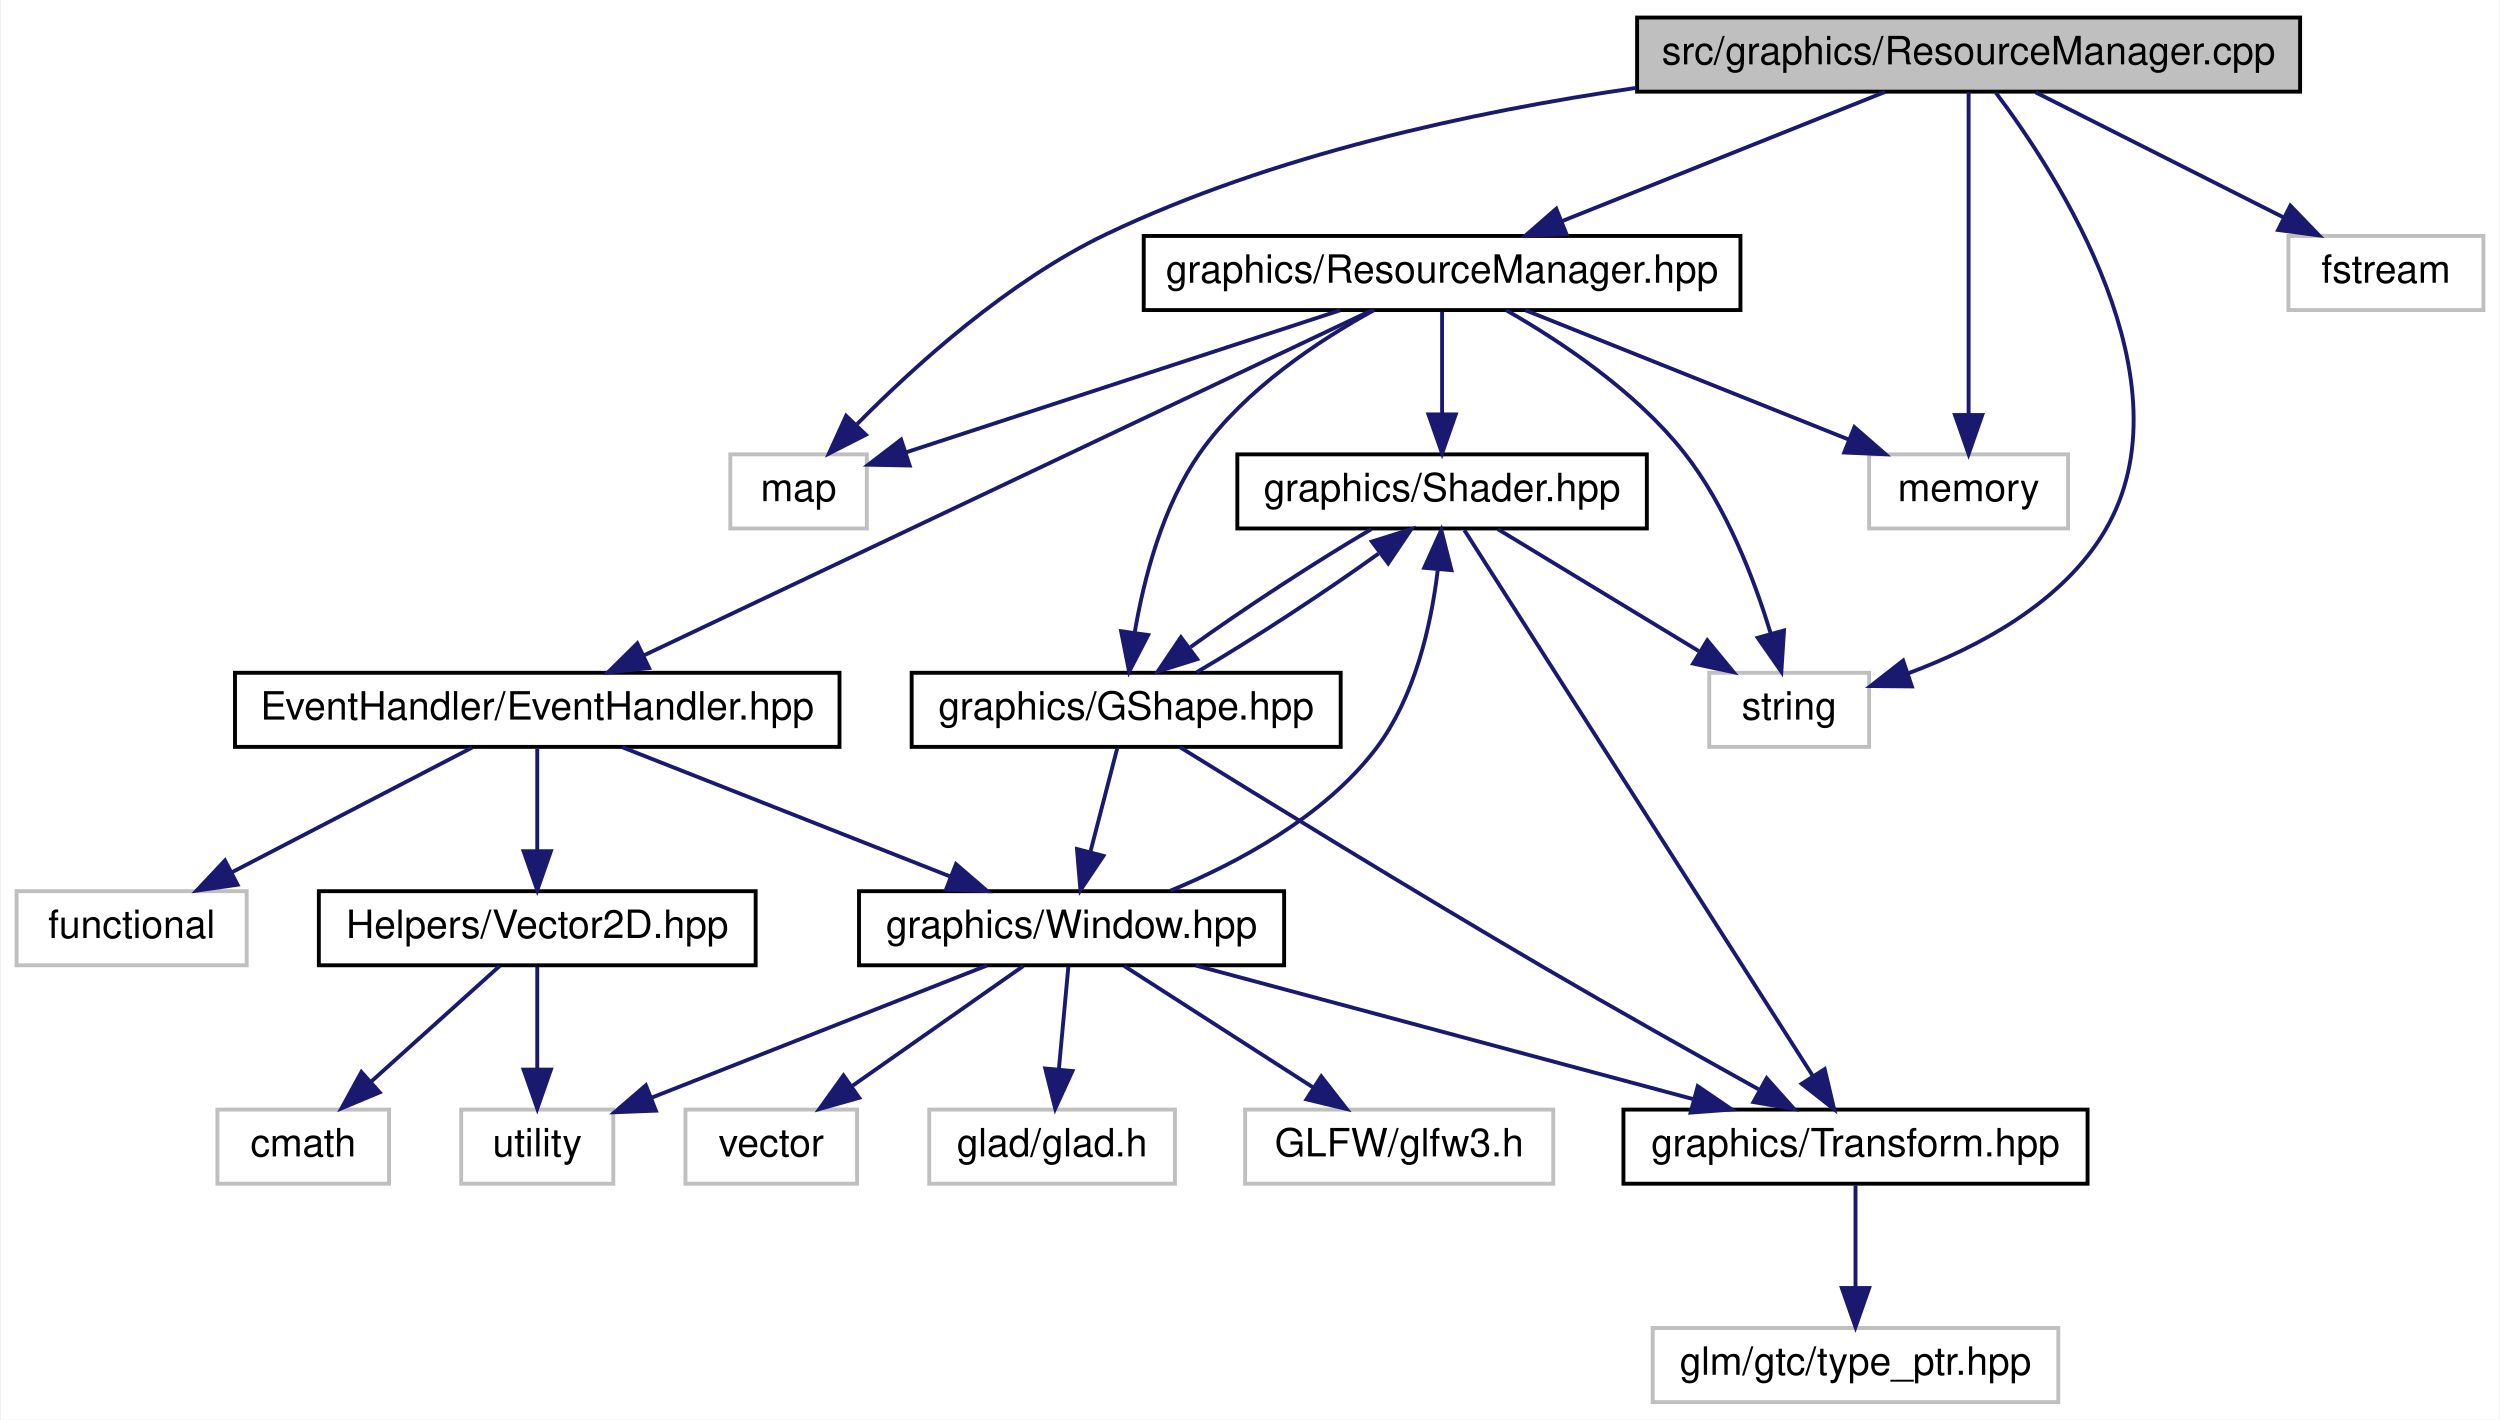
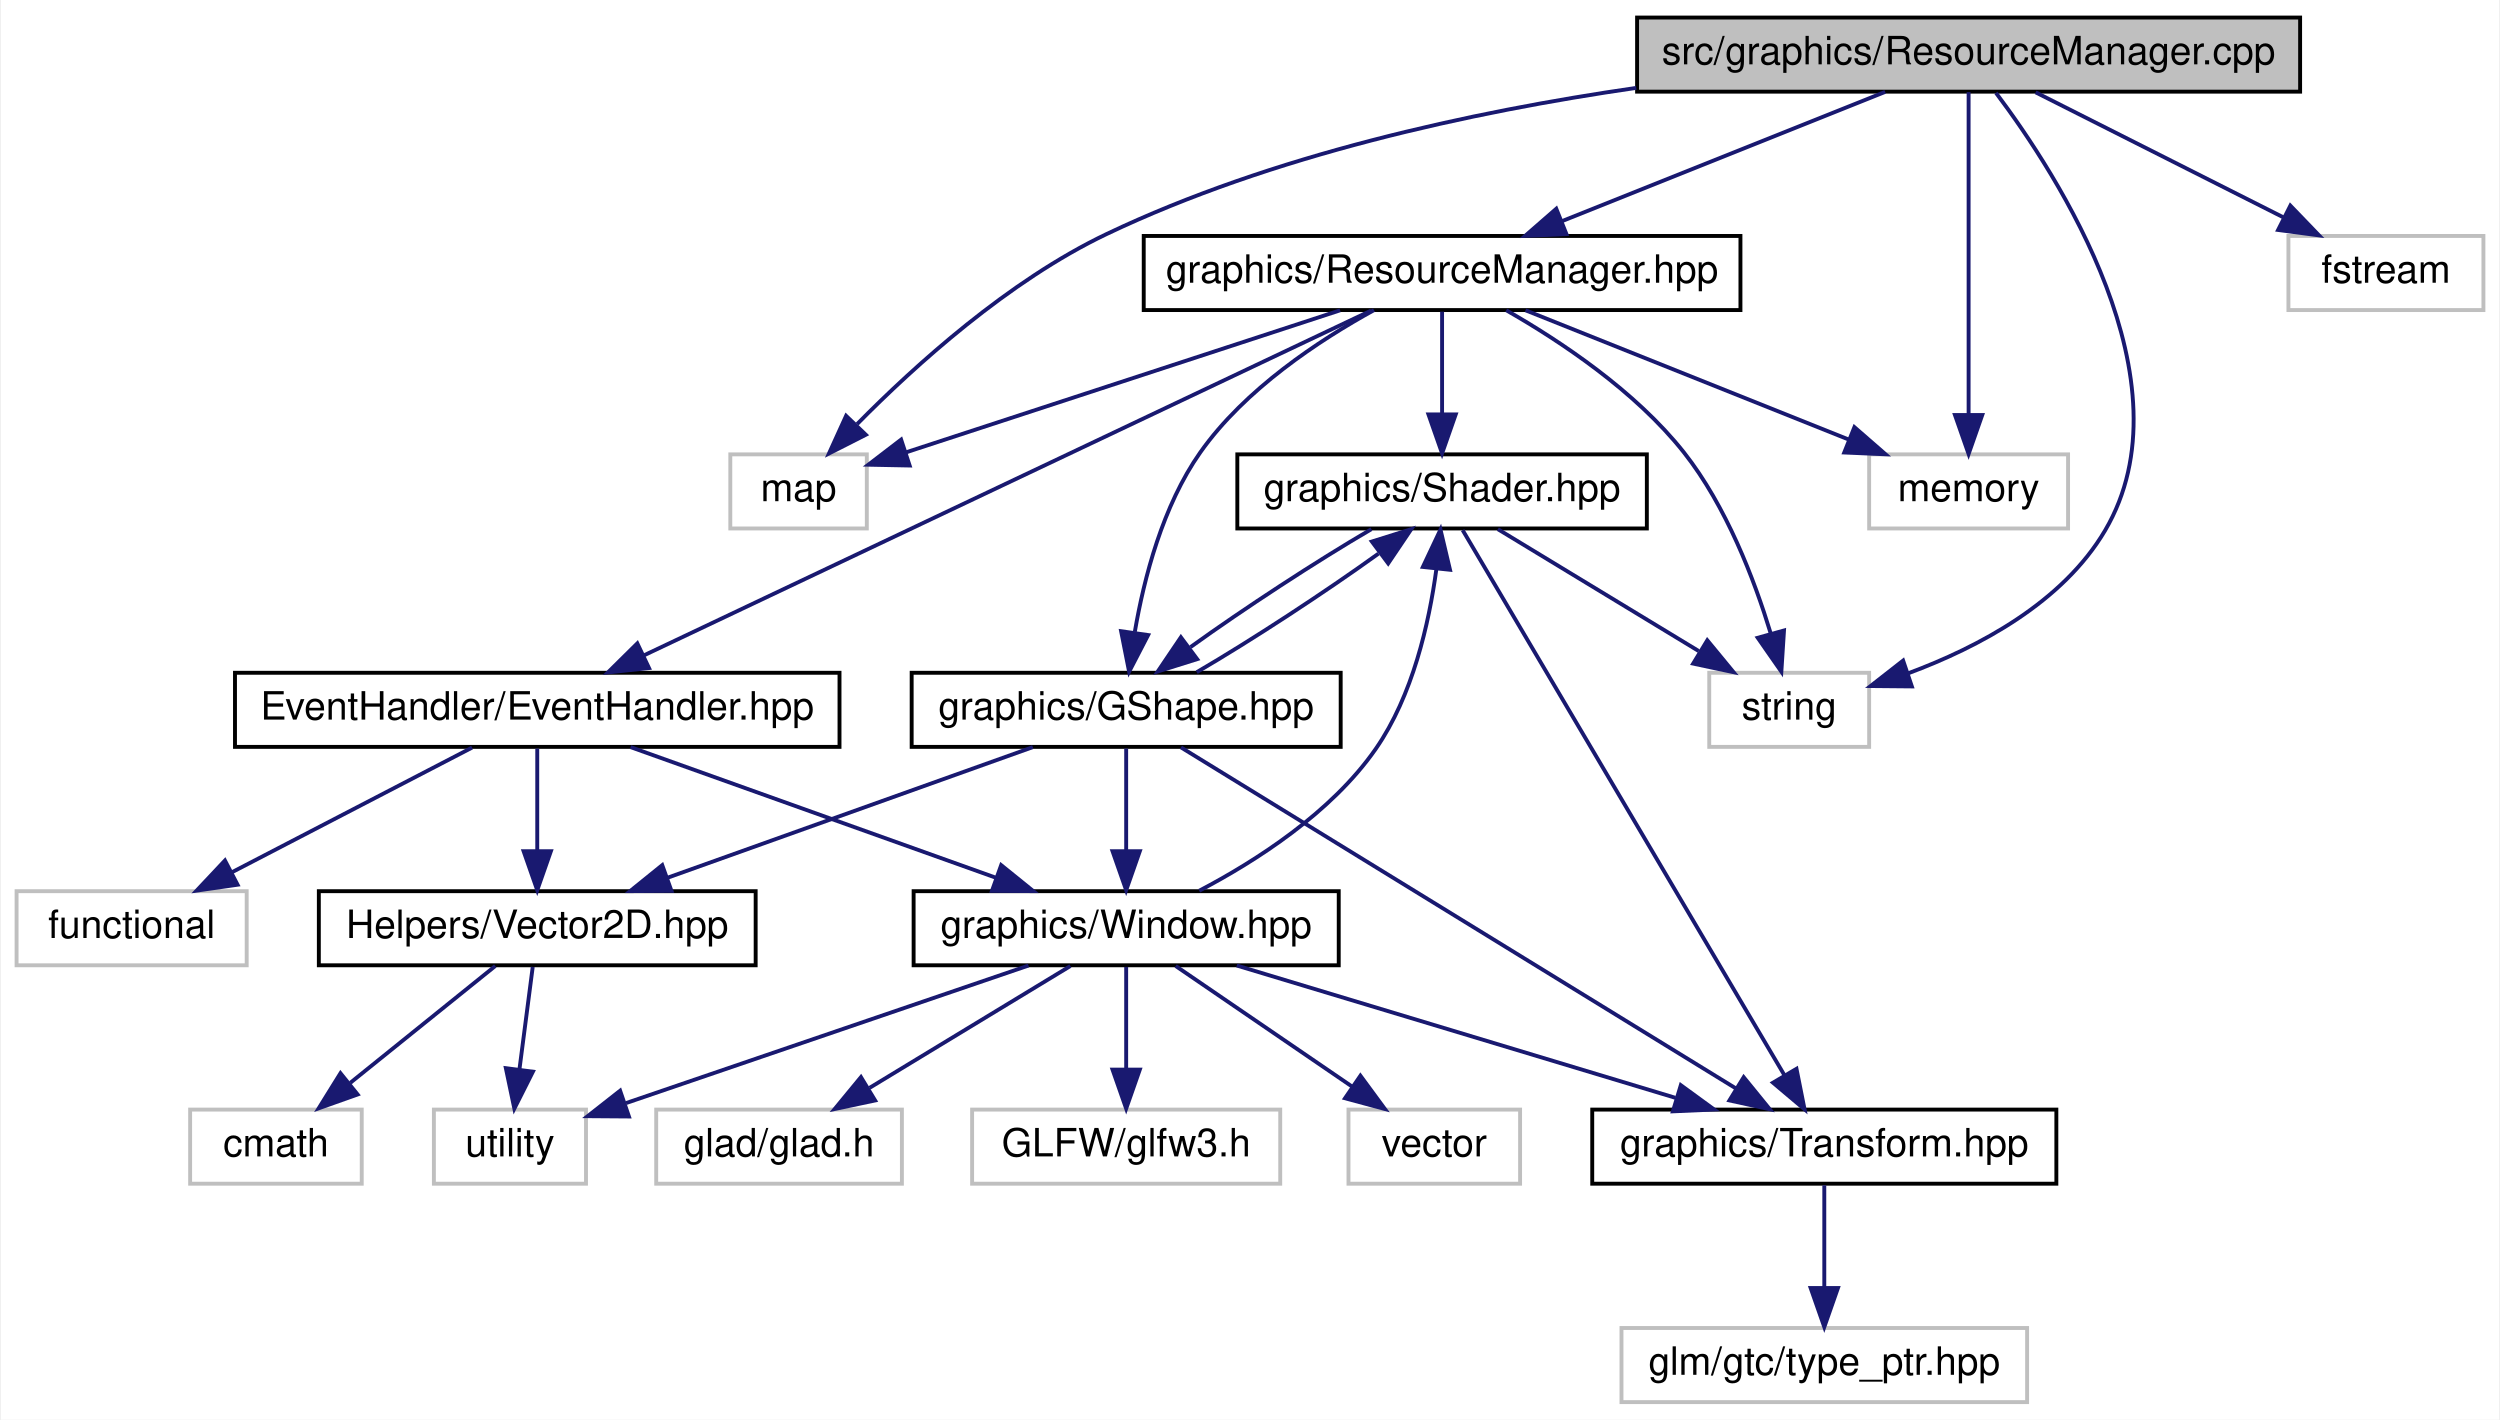
<svg xmlns="http://www.w3.org/2000/svg" xmlns:xlink="http://www.w3.org/1999/xlink" width="641pt" height="364pt" viewBox="0.00 0.00 640.50 364.00">
  <g id="graph0" class="graph" transform="scale(1 1) rotate(0) translate(4 360)">
    <polygon fill="white" stroke="transparent" points="-4,4 -4,-360 636.5,-360 636.5,4 -4,4" />
    <g id="node1" class="node">
      <g id="a_node1">
        <a xlink:title=" ">
          <polygon fill="#bfbfbf" stroke="black" points="415.5,-336.5 415.5,-355.5 585.5,-355.5 585.5,-336.5 415.5,-336.5" />
          <text text-anchor="middle" x="500.5" y="-343.5" font-family="Helvetica,sans-Serif" font-size="10.00">src/graphics/ResourceManager.cpp</text>
        </a>
      </g>
    </g>
    <g id="node2" class="node">
      <g id="a_node2">
        <a xlink:href="_resource_manager_8hpp.html" target="_top" xlink:title=" ">
          <polygon fill="white" stroke="black" points="289,-280.5 289,-299.5 442,-299.5 442,-280.5 289,-280.5" />
          <text text-anchor="middle" x="365.5" y="-287.5" font-family="Helvetica,sans-Serif" font-size="10.00">graphics/ResourceManager.hpp</text>
        </a>
      </g>
    </g>
    <g id="edge1" class="edge">
      <path fill="none" stroke="midnightblue" d="M479.11,-336.44C456.79,-327.52 421.6,-313.44 396.29,-303.32" />
      <polygon fill="midnightblue" stroke="midnightblue" points="397.38,-299.98 386.79,-299.52 394.78,-306.48 397.38,-299.98" />
    </g>
    <g id="node3" class="node">
      <g id="a_node3">
        <a xlink:title=" ">
          <polygon fill="white" stroke="#bfbfbf" points="183,-224.5 183,-243.5 218,-243.5 218,-224.5 183,-224.5" />
          <text text-anchor="middle" x="200.5" y="-231.5" font-family="Helvetica,sans-Serif" font-size="10.00">map</text>
        </a>
      </g>
    </g>
-     <g id="edge26" class="edge">
+     <g id="edge27" class="edge">
      <path fill="none" stroke="midnightblue" d="M415.3,-337.47C372.91,-331.32 321.83,-320.17 279.5,-300 254.34,-288.01 230.34,-266.29 215.53,-251.28" />
      <polygon fill="midnightblue" stroke="midnightblue" points="217.75,-248.53 208.3,-243.73 212.69,-253.38 217.75,-248.53" />
    </g>
    <g id="node4" class="node">
      <g id="a_node4">
        <a xlink:title=" ">
          <polygon fill="white" stroke="#bfbfbf" points="434,-168.5 434,-187.5 475,-187.5 475,-168.5 434,-168.5" />
          <text text-anchor="middle" x="454.5" y="-175.5" font-family="Helvetica,sans-Serif" font-size="10.00">string</text>
        </a>
      </g>
    </g>
-     <g id="edge27" class="edge">
+     <g id="edge28" class="edge">
      <path fill="none" stroke="midnightblue" d="M507.51,-336.2C523.16,-315.4 557.9,-262.07 535.5,-224 524.62,-205.52 503.11,-194.08 484.99,-187.36" />
      <polygon fill="midnightblue" stroke="midnightblue" points="485.95,-184 475.36,-184.1 483.71,-190.63 485.95,-184" />
    </g>
    <g id="node5" class="node">
      <g id="a_node5">
        <a xlink:title=" ">
          <polygon fill="white" stroke="#bfbfbf" points="475,-224.5 475,-243.5 526,-243.5 526,-224.5 475,-224.5" />
          <text text-anchor="middle" x="500.5" y="-231.5" font-family="Helvetica,sans-Serif" font-size="10.00">memory</text>
        </a>
      </g>
    </g>
-     <g id="edge28" class="edge">
+     <g id="edge29" class="edge">
      <path fill="none" stroke="midnightblue" d="M500.5,-336.37C500.5,-318.62 500.5,-277.67 500.5,-253.6" />
      <polygon fill="midnightblue" stroke="midnightblue" points="504,-253.59 500.5,-243.59 497,-253.59 504,-253.59" />
    </g>
    <g id="node19" class="node">
      <g id="a_node19">
        <a xlink:title=" ">
          <polygon fill="white" stroke="#bfbfbf" points="582.5,-280.5 582.5,-299.5 632.5,-299.5 632.5,-280.5 582.5,-280.5" />
          <text text-anchor="middle" x="607.5" y="-287.5" font-family="Helvetica,sans-Serif" font-size="10.00">fstream</text>
        </a>
      </g>
    </g>
-     <g id="edge29" class="edge">
+     <g id="edge30" class="edge">
      <path fill="none" stroke="midnightblue" d="M517.69,-336.32C534.85,-327.66 561.45,-314.24 581.25,-304.25" />
      <polygon fill="midnightblue" stroke="midnightblue" points="583,-307.28 590.35,-299.65 579.85,-301.04 583,-307.28" />
    </g>
    <g id="edge2" class="edge">
      <path fill="none" stroke="midnightblue" d="M339.36,-280.44C308.98,-270.5 259.1,-254.18 228.11,-244.04" />
      <polygon fill="midnightblue" stroke="midnightblue" points="228.98,-240.64 218.39,-240.85 226.8,-247.29 228.98,-240.64" />
    </g>
    <g id="edge3" class="edge">
      <path fill="none" stroke="midnightblue" d="M381.95,-280.45C395.72,-272.59 415.05,-259.76 427.5,-244 438.37,-230.23 445.54,-211.45 449.75,-197.62" />
      <polygon fill="midnightblue" stroke="midnightblue" points="453.17,-198.35 452.49,-187.78 446.43,-196.47 453.17,-198.35" />
    </g>
    <g id="edge4" class="edge">
      <path fill="none" stroke="midnightblue" d="M386.89,-280.44C409.21,-271.52 444.4,-257.44 469.71,-247.32" />
      <polygon fill="midnightblue" stroke="midnightblue" points="471.22,-250.48 479.21,-243.52 468.62,-243.98 471.22,-250.48" />
    </g>
    <g id="node6" class="node">
      <g id="a_node6">
        <a xlink:href="_shader_8hpp.html" target="_top" xlink:title=" ">
          <polygon fill="white" stroke="black" points="313,-224.5 313,-243.5 418,-243.5 418,-224.5 313,-224.5" />
          <text text-anchor="middle" x="365.5" y="-231.5" font-family="Helvetica,sans-Serif" font-size="10.00">graphics/Shader.hpp</text>
        </a>
      </g>
    </g>
    <g id="edge5" class="edge">
      <path fill="none" stroke="midnightblue" d="M365.5,-280.08C365.5,-273.01 365.5,-262.86 365.5,-253.99" />
      <polygon fill="midnightblue" stroke="midnightblue" points="369,-253.75 365.5,-243.75 362,-253.75 369,-253.75" />
    </g>
    <g id="node7" class="node">
      <g id="a_node7">
        <a xlink:href="_g_shape_8hpp.html" target="_top" xlink:title=" ">
          <polygon fill="white" stroke="black" points="229.5,-168.5 229.5,-187.5 339.5,-187.5 339.5,-168.5 229.5,-168.5" />
          <text text-anchor="middle" x="284.5" y="-175.5" font-family="Helvetica,sans-Serif" font-size="10.00">graphics/GShape.hpp</text>
        </a>
      </g>
    </g>
-     <g id="edge19" class="edge">
+     <g id="edge22" class="edge">
      <path fill="none" stroke="midnightblue" d="M348.04,-280.48C334.04,-272.79 314.91,-260.2 303.5,-244 293.87,-230.33 289.08,-211.8 286.72,-198.01" />
      <polygon fill="midnightblue" stroke="midnightblue" points="290.13,-197.17 285.26,-187.77 283.2,-198.16 290.13,-197.17" />
    </g>
-     <g id="node15" class="node">
-       <g id="a_node15">
+     <g id="node17" class="node">
+       <g id="a_node17">
        <a xlink:href="_event_handler_8hpp.html" target="_top" xlink:title=" ">
          <polygon fill="white" stroke="black" points="56,-168.5 56,-187.5 211,-187.5 211,-168.5 56,-168.5" />
          <text text-anchor="middle" x="133.5" y="-175.5" font-family="Helvetica,sans-Serif" font-size="10.00">EventHandler/EventHandler.hpp</text>
        </a>
      </g>
    </g>
-     <g id="edge20" class="edge">
+     <g id="edge23" class="edge">
      <path fill="none" stroke="midnightblue" d="M347.3,-280.37C306.72,-261.13 208.68,-214.65 160.77,-191.93" />
      <polygon fill="midnightblue" stroke="midnightblue" points="162.16,-188.71 151.62,-187.59 159.16,-195.04 162.16,-188.71" />
    </g>
    <g id="edge6" class="edge">
      <path fill="none" stroke="midnightblue" d="M379.8,-224.32C393.68,-215.9 414.99,-202.97 431.3,-193.07" />
      <polygon fill="midnightblue" stroke="midnightblue" points="433.5,-195.83 440.24,-187.65 429.87,-189.85 433.5,-195.83" />
    </g>
    <g id="edge7" class="edge">
      <path fill="none" stroke="midnightblue" d="M347.37,-224.32C333.4,-216.18 314.54,-203.84 301,-194.09" />
      <polygon fill="midnightblue" stroke="midnightblue" points="302.71,-191 292.6,-187.83 298.53,-196.61 302.71,-191" />
    </g>
    <g id="node13" class="node">
      <g id="a_node13">
        <a xlink:href="_transform_8hpp.html" target="_top" xlink:title=" ">
-           <polygon fill="white" stroke="black" points="412,-56.5 412,-75.5 531,-75.5 531,-56.5 412,-56.5" />
-           <text text-anchor="middle" x="471.5" y="-63.5" font-family="Helvetica,sans-Serif" font-size="10.00">graphics/Transform.hpp</text>
-         </a>
-       </g>
-     </g>
-     <g id="edge18" class="edge">
-       <path fill="none" stroke="midnightblue" d="M371.2,-224.08C388.1,-197.61 438.16,-119.21 460.51,-84.21" />
-       <polygon fill="midnightblue" stroke="midnightblue" points="463.6,-85.88 466.03,-75.57 457.7,-82.11 463.6,-85.88" />
+           <polygon fill="white" stroke="black" points="404,-56.5 404,-75.5 523,-75.5 523,-56.5 404,-56.5" />
+           <text text-anchor="middle" x="463.5" y="-63.5" font-family="Helvetica,sans-Serif" font-size="10.00">graphics/Transform.hpp</text>
+         </a>
+       </g>
+     </g>
+     <g id="edge21" class="edge">
+       <path fill="none" stroke="midnightblue" d="M370.77,-224.08C386.4,-197.61 432.68,-119.21 453.34,-84.21" />
+       <polygon fill="midnightblue" stroke="midnightblue" points="456.37,-85.96 458.44,-75.57 450.34,-82.4 456.37,-85.96" />
    </g>
    <g id="edge16" class="edge">
      <path fill="none" stroke="midnightblue" d="M302.59,-187.65C316.64,-195.83 335.64,-208.28 349.2,-218.06" />
      <polygon fill="midnightblue" stroke="midnightblue" points="347.49,-221.15 357.6,-224.32 351.68,-215.54 347.49,-221.15" />
    </g>
    <g id="node8" class="node">
      <g id="a_node8">
        <a xlink:href="_window_8hpp.html" target="_top" xlink:title=" ">
-           <polygon fill="white" stroke="black" points="216,-112.5 216,-131.5 325,-131.5 325,-112.5 216,-112.5" />
-           <text text-anchor="middle" x="270.5" y="-119.5" font-family="Helvetica,sans-Serif" font-size="10.00">graphics/Window.hpp</text>
+           <polygon fill="white" stroke="black" points="230,-112.5 230,-131.5 339,-131.5 339,-112.5 230,-112.5" />
+           <text text-anchor="middle" x="284.5" y="-119.5" font-family="Helvetica,sans-Serif" font-size="10.00">graphics/Window.hpp</text>
        </a>
      </g>
    </g>
    <g id="edge8" class="edge">
-       <path fill="none" stroke="midnightblue" d="M282.19,-168.08C280.33,-160.93 277.66,-150.64 275.35,-141.69" />
-       <polygon fill="midnightblue" stroke="midnightblue" points="278.67,-140.55 272.77,-131.75 271.89,-142.31 278.67,-140.55" />
+       <path fill="none" stroke="midnightblue" d="M284.5,-168.08C284.5,-161.01 284.5,-150.86 284.5,-141.99" />
+       <polygon fill="midnightblue" stroke="midnightblue" points="288,-141.75 284.5,-131.75 281,-141.75 288,-141.75" />
    </g>
    <g id="edge17" class="edge">
-       <path fill="none" stroke="midnightblue" d="M298.26,-168.44C318.55,-155.86 357.73,-131.75 391.5,-112 409.84,-101.27 430.78,-89.52 446.63,-80.71" />
-       <polygon fill="midnightblue" stroke="midnightblue" points="448.72,-83.55 455.78,-75.64 445.33,-77.43 448.72,-83.55" />
-     </g>
-     <g id="edge13" class="edge">
-       <path fill="none" stroke="midnightblue" d="M295.85,-131.63C313.14,-138.77 335.23,-150.6 348.5,-168 358.56,-181.19 362.69,-199.78 364.37,-213.7" />
-       <polygon fill="midnightblue" stroke="midnightblue" points="360.92,-214.42 365.29,-224.08 367.9,-213.81 360.92,-214.42" />
-     </g>
-     <g id="node9" class="node">
-       <g id="a_node9">
-         <a xlink:title=" ">
-           <polygon fill="white" stroke="#bfbfbf" points="234,-56.5 234,-75.5 297,-75.5 297,-56.5 234,-56.5" />
-           <text text-anchor="middle" x="265.5" y="-63.5" font-family="Helvetica,sans-Serif" font-size="10.00">glad/glad.h</text>
-         </a>
-       </g>
-     </g>
-     <g id="edge9" class="edge">
-       <path fill="none" stroke="midnightblue" d="M269.67,-112.08C269.02,-105.01 268.08,-94.86 267.26,-85.99" />
-       <polygon fill="midnightblue" stroke="midnightblue" points="270.72,-85.39 266.31,-75.75 263.75,-86.03 270.72,-85.39" />
-     </g>
-     <g id="node10" class="node">
-       <g id="a_node10">
-         <a xlink:title=" ">
-           <polygon fill="white" stroke="#bfbfbf" points="315,-56.5 315,-75.5 394,-75.5 394,-56.5 315,-56.5" />
-           <text text-anchor="middle" x="354.5" y="-63.5" font-family="Helvetica,sans-Serif" font-size="10.00">GLFW/glfw3.h</text>
-         </a>
-       </g>
-     </g>
-     <g id="edge10" class="edge">
-       <path fill="none" stroke="midnightblue" d="M284,-112.32C297.1,-103.9 317.21,-90.97 332.61,-81.07" />
-       <polygon fill="midnightblue" stroke="midnightblue" points="334.52,-84.01 341.04,-75.65 330.73,-78.12 334.52,-84.01" />
-     </g>
-     <g id="node11" class="node">
-       <g id="a_node11">
-         <a xlink:title=" ">
-           <polygon fill="white" stroke="#bfbfbf" points="114,-56.5 114,-75.5 153,-75.5 153,-56.5 114,-56.5" />
-           <text text-anchor="middle" x="133.5" y="-63.5" font-family="Helvetica,sans-Serif" font-size="10.00">utility</text>
-         </a>
-       </g>
-     </g>
-     <g id="edge11" class="edge">
-       <path fill="none" stroke="midnightblue" d="M248.79,-112.44C225.61,-103.31 188.74,-88.77 162.95,-78.61" />
-       <polygon fill="midnightblue" stroke="midnightblue" points="163.91,-75.23 153.33,-74.82 161.35,-81.74 163.91,-75.23" />
-     </g>
-     <g id="node12" class="node">
-       <g id="a_node12">
-         <a xlink:title=" ">
-           <polygon fill="white" stroke="#bfbfbf" points="171.5,-56.5 171.5,-75.5 215.5,-75.5 215.5,-56.5 171.5,-56.5" />
-           <text text-anchor="middle" x="193.5" y="-63.5" font-family="Helvetica,sans-Serif" font-size="10.00">vector</text>
-         </a>
-       </g>
-     </g>
-     <g id="edge12" class="edge">
-       <path fill="none" stroke="midnightblue" d="M258.13,-112.32C246.34,-104.06 228.37,-91.45 214.36,-81.63" />
-       <polygon fill="midnightblue" stroke="midnightblue" points="216.04,-78.53 205.84,-75.65 212.02,-84.26 216.04,-78.53" />
-     </g>
-     <g id="edge14" class="edge">
-       <path fill="none" stroke="midnightblue" d="M302.35,-112.44C336.9,-103.16 392.18,-88.31 430.08,-78.13" />
-       <polygon fill="midnightblue" stroke="midnightblue" points="431.05,-81.49 439.8,-75.52 429.23,-74.73 431.05,-81.49" />
-     </g>
-     <g id="node14" class="node">
-       <g id="a_node14">
-         <a xlink:title=" ">
-           <polygon fill="white" stroke="#bfbfbf" points="419.5,-0.5 419.5,-19.5 523.5,-19.5 523.5,-0.5 419.5,-0.5" />
-           <text text-anchor="middle" x="471.5" y="-7.5" font-family="Helvetica,sans-Serif" font-size="10.00">glm/gtc/type_ptr.hpp</text>
-         </a>
-       </g>
-     </g>
-     <g id="edge15" class="edge">
-       <path fill="none" stroke="midnightblue" d="M471.5,-56.08C471.5,-49.01 471.5,-38.86 471.5,-29.99" />
-       <polygon fill="midnightblue" stroke="midnightblue" points="475,-29.75 471.5,-19.75 468,-29.75 475,-29.75" />
-     </g>
-     <g id="edge22" class="edge">
-       <path fill="none" stroke="midnightblue" d="M155.21,-168.44C177.85,-159.52 213.57,-145.44 239.25,-135.32" />
-       <polygon fill="midnightblue" stroke="midnightblue" points="240.87,-138.44 248.89,-131.52 238.31,-131.93 240.87,-138.44" />
-     </g>
-     <g id="node16" class="node">
-       <g id="a_node16">
-         <a xlink:title=" ">
-           <polygon fill="white" stroke="#bfbfbf" points="0,-112.5 0,-131.5 59,-131.5 59,-112.5 0,-112.5" />
-           <text text-anchor="middle" x="29.5" y="-119.5" font-family="Helvetica,sans-Serif" font-size="10.00">functional</text>
-         </a>
-       </g>
-     </g>
-     <g id="edge21" class="edge">
-       <path fill="none" stroke="midnightblue" d="M116.79,-168.32C100.19,-159.7 74.5,-146.36 55.28,-136.39" />
-       <polygon fill="midnightblue" stroke="midnightblue" points="56.66,-133.16 46.17,-131.65 53.43,-139.37 56.66,-133.16" />
-     </g>
-     <g id="node17" class="node">
-       <g id="a_node17">
+       <path fill="none" stroke="midnightblue" d="M298.55,-168.37C329.39,-149.41 403.29,-104 440.81,-80.94" />
+       <polygon fill="midnightblue" stroke="midnightblue" points="442.83,-83.81 449.52,-75.59 439.17,-77.85 442.83,-83.81" />
+     </g>
+     <g id="node15" class="node">
+       <g id="a_node15">
        <a xlink:href="_vector2_d_8hpp.html" target="_top" xlink:title=" ">
          <polygon fill="white" stroke="black" points="77.5,-112.5 77.5,-131.5 189.5,-131.5 189.5,-112.5 77.5,-112.5" />
          <text text-anchor="middle" x="133.5" y="-119.5" font-family="Helvetica,sans-Serif" font-size="10.00">Helpers/Vector2D.hpp</text>
        </a>
      </g>
    </g>
-     <g id="edge23" class="edge">
+     <g id="edge18" class="edge">
+       <path fill="none" stroke="midnightblue" d="M260.57,-168.44C235.28,-159.4 195.2,-145.06 166.82,-134.92" />
+       <polygon fill="midnightblue" stroke="midnightblue" points="167.91,-131.59 157.31,-131.52 165.55,-138.18 167.91,-131.59" />
+     </g>
+     <g id="edge13" class="edge">
+       <path fill="none" stroke="midnightblue" d="M303.23,-131.61C317.7,-139.2 337.11,-151.6 348.5,-168 357.96,-181.62 362.15,-200.17 364.02,-213.96" />
+       <polygon fill="midnightblue" stroke="midnightblue" points="360.57,-214.64 365.09,-224.22 367.53,-213.91 360.57,-214.64" />
+     </g>
+     <g id="node9" class="node">
+       <g id="a_node9">
+         <a xlink:title=" ">
+           <polygon fill="white" stroke="#bfbfbf" points="164,-56.5 164,-75.5 227,-75.5 227,-56.5 164,-56.5" />
+           <text text-anchor="middle" x="195.5" y="-63.5" font-family="Helvetica,sans-Serif" font-size="10.00">glad/glad.h</text>
+         </a>
+       </g>
+     </g>
+     <g id="edge9" class="edge">
+       <path fill="none" stroke="midnightblue" d="M270.2,-112.32C256.32,-103.9 235.01,-90.97 218.7,-81.07" />
+       <polygon fill="midnightblue" stroke="midnightblue" points="220.13,-77.85 209.76,-75.65 216.5,-83.83 220.13,-77.85" />
+     </g>
+     <g id="node10" class="node">
+       <g id="a_node10">
+         <a xlink:title=" ">
+           <polygon fill="white" stroke="#bfbfbf" points="245,-56.5 245,-75.5 324,-75.5 324,-56.5 245,-56.5" />
+           <text text-anchor="middle" x="284.5" y="-63.5" font-family="Helvetica,sans-Serif" font-size="10.00">GLFW/glfw3.h</text>
+         </a>
+       </g>
+     </g>
+     <g id="edge10" class="edge">
+       <path fill="none" stroke="midnightblue" d="M284.5,-112.08C284.5,-105.01 284.5,-94.86 284.5,-85.99" />
+       <polygon fill="midnightblue" stroke="midnightblue" points="288,-85.75 284.5,-75.75 281,-85.75 288,-85.75" />
+     </g>
+     <g id="node11" class="node">
+       <g id="a_node11">
+         <a xlink:title=" ">
+           <polygon fill="white" stroke="#bfbfbf" points="107,-56.5 107,-75.5 146,-75.5 146,-56.5 107,-56.5" />
+           <text text-anchor="middle" x="126.5" y="-63.5" font-family="Helvetica,sans-Serif" font-size="10.00">utility</text>
+         </a>
+       </g>
+     </g>
+     <g id="edge11" class="edge">
+       <path fill="none" stroke="midnightblue" d="M259.46,-112.44C231.44,-102.87 186.07,-87.36 156.26,-77.17" />
+       <polygon fill="midnightblue" stroke="midnightblue" points="157.01,-73.73 146.42,-73.81 154.75,-80.35 157.01,-73.73" />
+     </g>
+     <g id="node12" class="node">
+       <g id="a_node12">
+         <a xlink:title=" ">
+           <polygon fill="white" stroke="#bfbfbf" points="341.5,-56.5 341.5,-75.5 385.5,-75.5 385.5,-56.5 341.5,-56.5" />
+           <text text-anchor="middle" x="363.5" y="-63.5" font-family="Helvetica,sans-Serif" font-size="10.00">vector</text>
+         </a>
+       </g>
+     </g>
+     <g id="edge12" class="edge">
+       <path fill="none" stroke="midnightblue" d="M297.19,-112.32C309.4,-103.98 328.08,-91.21 342.5,-81.35" />
+       <polygon fill="midnightblue" stroke="midnightblue" points="344.56,-84.19 350.84,-75.65 340.61,-78.41 344.56,-84.19" />
+     </g>
+     <g id="edge14" class="edge">
+       <path fill="none" stroke="midnightblue" d="M312.86,-112.44C343.24,-103.28 391.61,-88.69 425.32,-78.52" />
+       <polygon fill="midnightblue" stroke="midnightblue" points="426.71,-81.76 435.27,-75.52 424.68,-75.05 426.71,-81.76" />
+     </g>
+     <g id="node14" class="node">
+       <g id="a_node14">
+         <a xlink:title=" ">
+           <polygon fill="white" stroke="#bfbfbf" points="411.5,-0.5 411.5,-19.5 515.5,-19.5 515.5,-0.5 411.5,-0.5" />
+           <text text-anchor="middle" x="463.5" y="-7.5" font-family="Helvetica,sans-Serif" font-size="10.00">glm/gtc/type_ptr.hpp</text>
+         </a>
+       </g>
+     </g>
+     <g id="edge15" class="edge">
+       <path fill="none" stroke="midnightblue" d="M463.5,-56.08C463.5,-49.01 463.5,-38.86 463.5,-29.99" />
+       <polygon fill="midnightblue" stroke="midnightblue" points="467,-29.75 463.5,-19.75 460,-29.75 467,-29.75" />
+     </g>
+     <g id="edge19" class="edge">
+       <path fill="none" stroke="midnightblue" d="M132.34,-112.08C131.42,-104.93 130.08,-94.64 128.92,-85.69" />
+       <polygon fill="midnightblue" stroke="midnightblue" points="132.39,-85.22 127.63,-75.75 125.45,-86.12 132.39,-85.22" />
+     </g>
+     <g id="node16" class="node">
+       <g id="a_node16">
+         <a xlink:title=" ">
+           <polygon fill="white" stroke="#bfbfbf" points="44.5,-56.5 44.5,-75.5 88.5,-75.5 88.5,-56.5 44.5,-56.5" />
+           <text text-anchor="middle" x="66.5" y="-63.5" font-family="Helvetica,sans-Serif" font-size="10.00">cmath</text>
+         </a>
+       </g>
+     </g>
+     <g id="edge20" class="edge">
+       <path fill="none" stroke="midnightblue" d="M122.74,-112.32C112.73,-104.26 97.61,-92.08 85.57,-82.37" />
+       <polygon fill="midnightblue" stroke="midnightblue" points="87.44,-79.38 77.46,-75.83 83.05,-84.83 87.44,-79.38" />
+     </g>
+     <g id="edge25" class="edge">
+       <path fill="none" stroke="midnightblue" d="M157.43,-168.44C182.72,-159.4 222.8,-145.06 251.18,-134.92" />
+       <polygon fill="midnightblue" stroke="midnightblue" points="252.45,-138.18 260.69,-131.52 250.09,-131.59 252.45,-138.18" />
+     </g>
+     <g id="edge26" class="edge">
      <path fill="none" stroke="midnightblue" d="M133.5,-168.08C133.5,-161.01 133.5,-150.86 133.5,-141.99" />
      <polygon fill="midnightblue" stroke="midnightblue" points="137,-141.75 133.5,-131.75 130,-141.75 137,-141.75" />
    </g>
-     <g id="edge24" class="edge">
-       <path fill="none" stroke="midnightblue" d="M133.5,-112.08C133.5,-105.01 133.5,-94.86 133.5,-85.99" />
-       <polygon fill="midnightblue" stroke="midnightblue" points="137,-85.75 133.5,-75.75 130,-85.75 137,-85.75" />
-     </g>
    <g id="node18" class="node">
      <g id="a_node18">
        <a xlink:title=" ">
-           <polygon fill="white" stroke="#bfbfbf" points="51.5,-56.5 51.5,-75.5 95.5,-75.5 95.5,-56.5 51.5,-56.5" />
-           <text text-anchor="middle" x="73.5" y="-63.5" font-family="Helvetica,sans-Serif" font-size="10.00">cmath</text>
-         </a>
-       </g>
-     </g>
-     <g id="edge25" class="edge">
-       <path fill="none" stroke="midnightblue" d="M123.86,-112.32C114.99,-104.34 101.63,-92.31 90.89,-82.65" />
-       <polygon fill="midnightblue" stroke="midnightblue" points="93.09,-79.92 83.32,-75.83 88.41,-85.13 93.09,-79.92" />
+           <polygon fill="white" stroke="#bfbfbf" points="0,-112.5 0,-131.5 59,-131.5 59,-112.5 0,-112.5" />
+           <text text-anchor="middle" x="29.5" y="-119.5" font-family="Helvetica,sans-Serif" font-size="10.00">functional</text>
+         </a>
+       </g>
+     </g>
+     <g id="edge24" class="edge">
+       <path fill="none" stroke="midnightblue" d="M116.79,-168.32C100.19,-159.7 74.5,-146.36 55.28,-136.39" />
+       <polygon fill="midnightblue" stroke="midnightblue" points="56.66,-133.16 46.17,-131.65 53.43,-139.37 56.66,-133.16" />
    </g>
  </g>
</svg>
